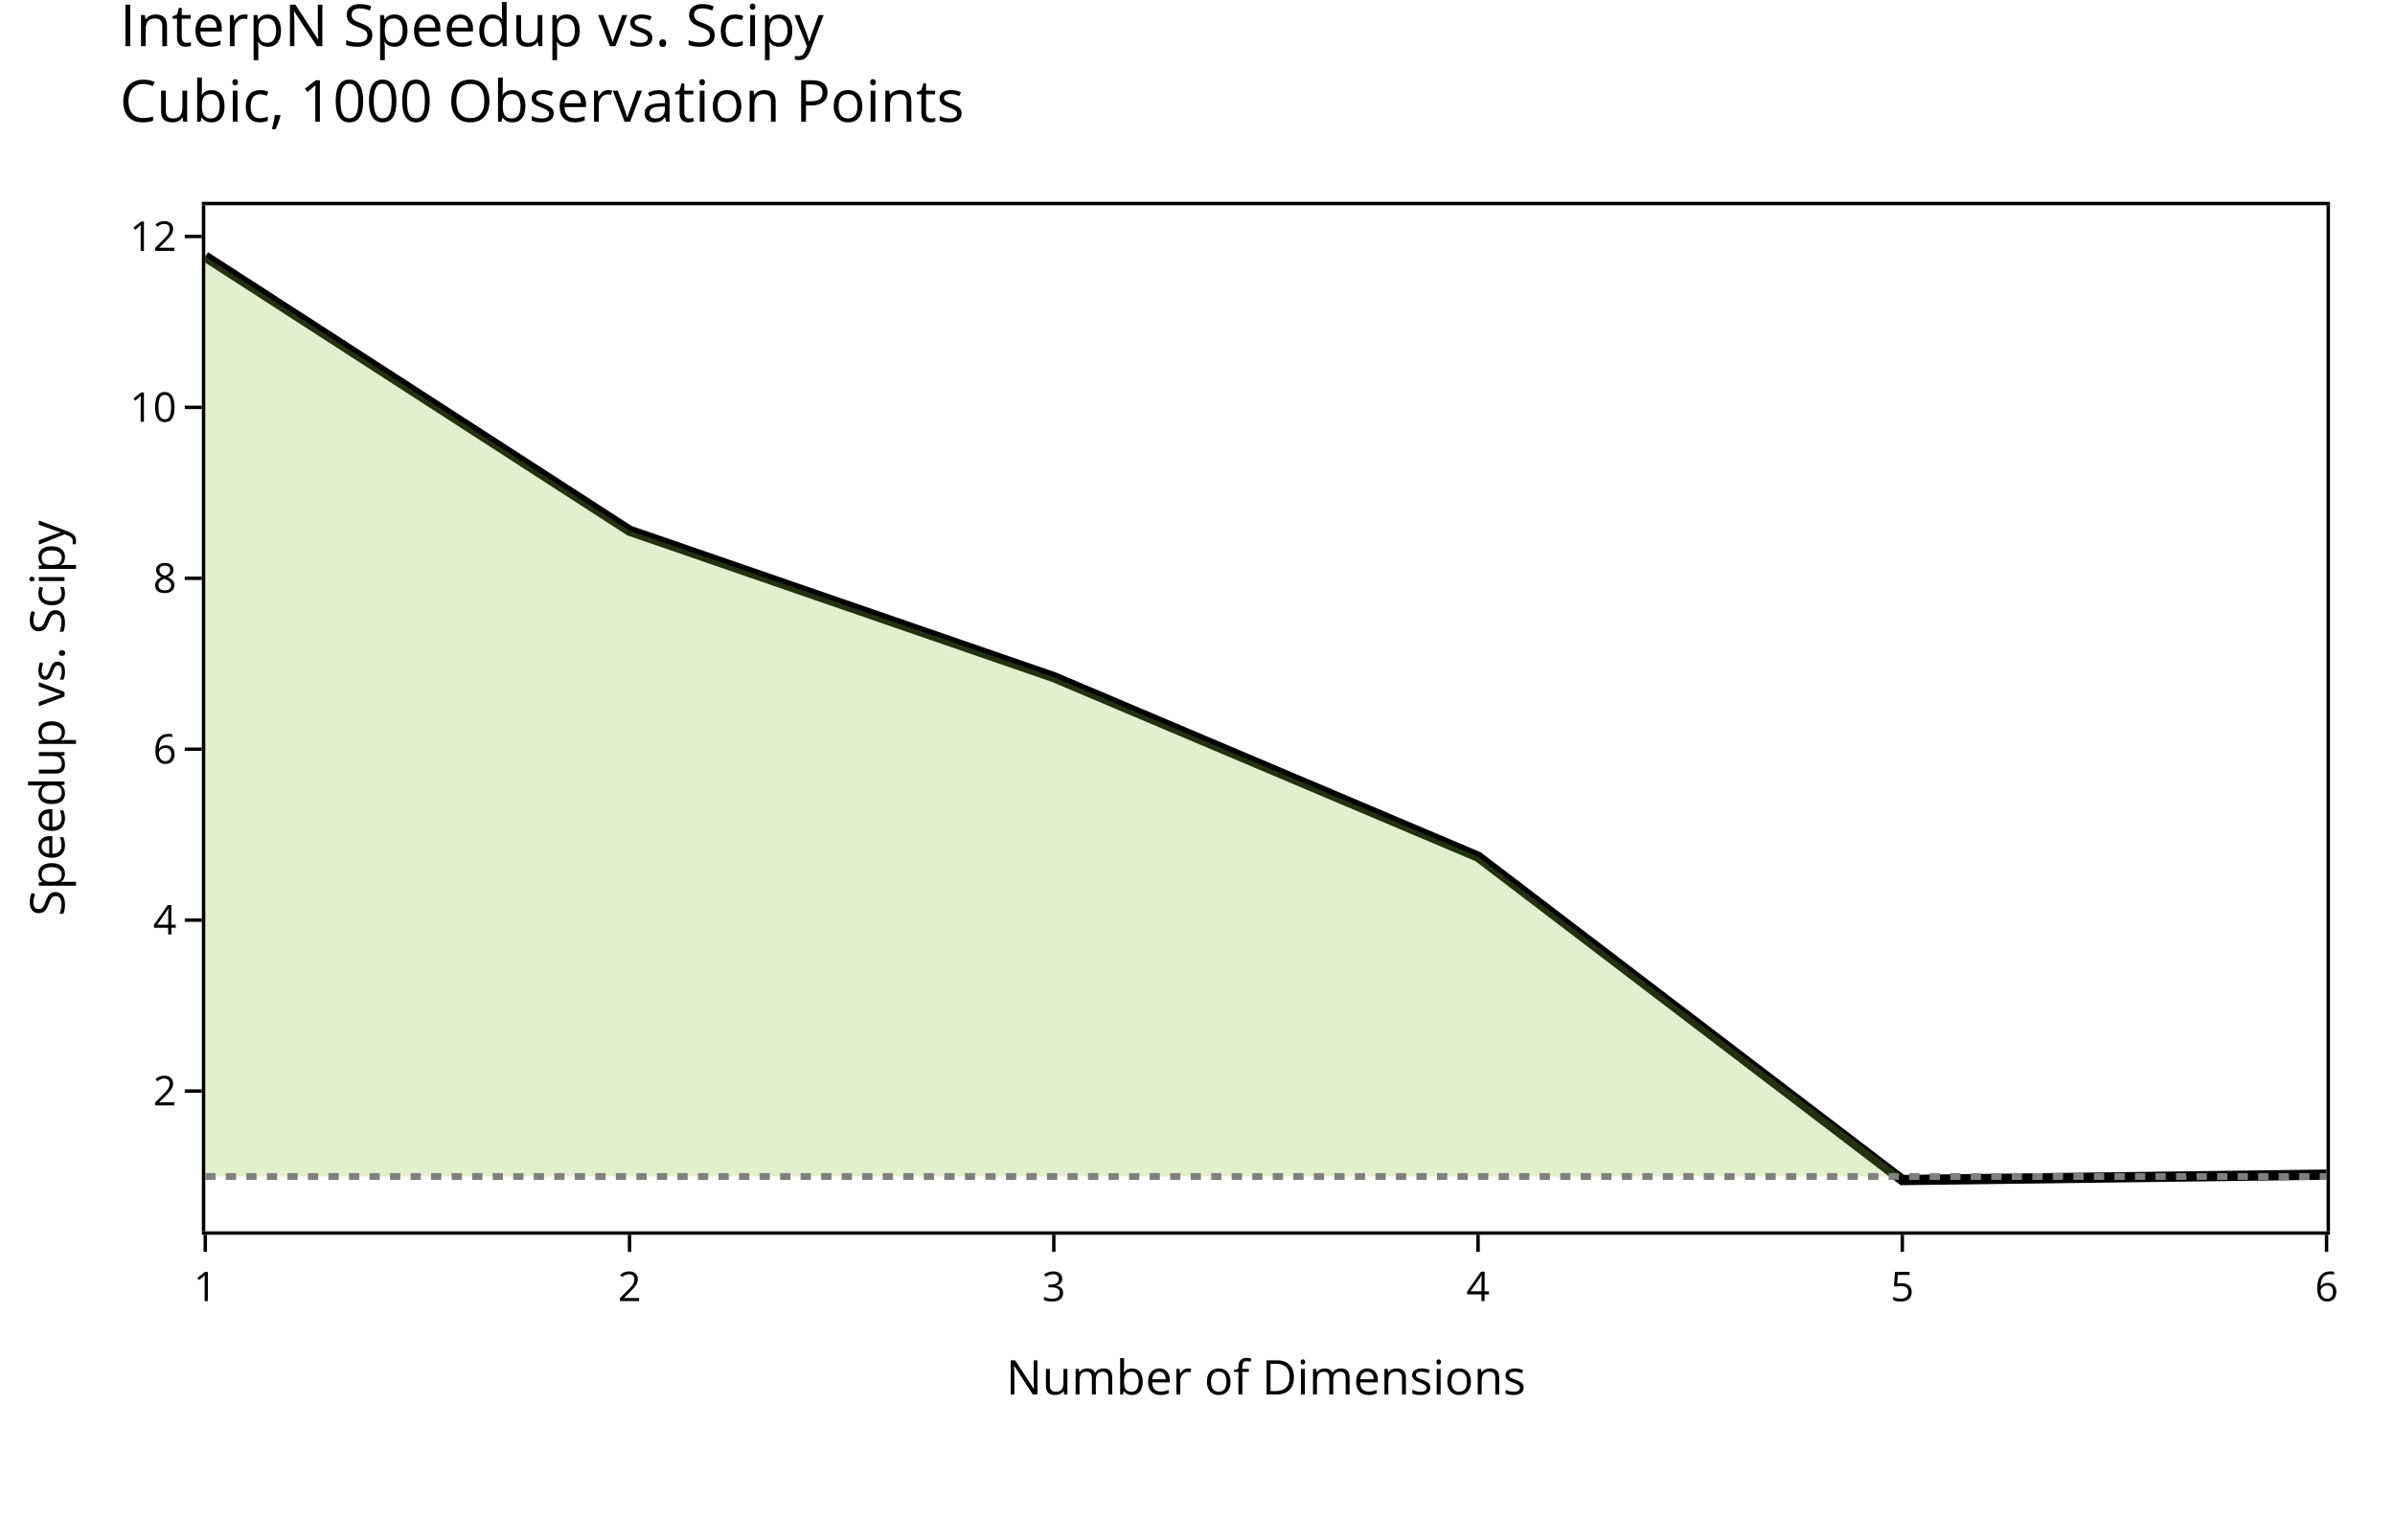
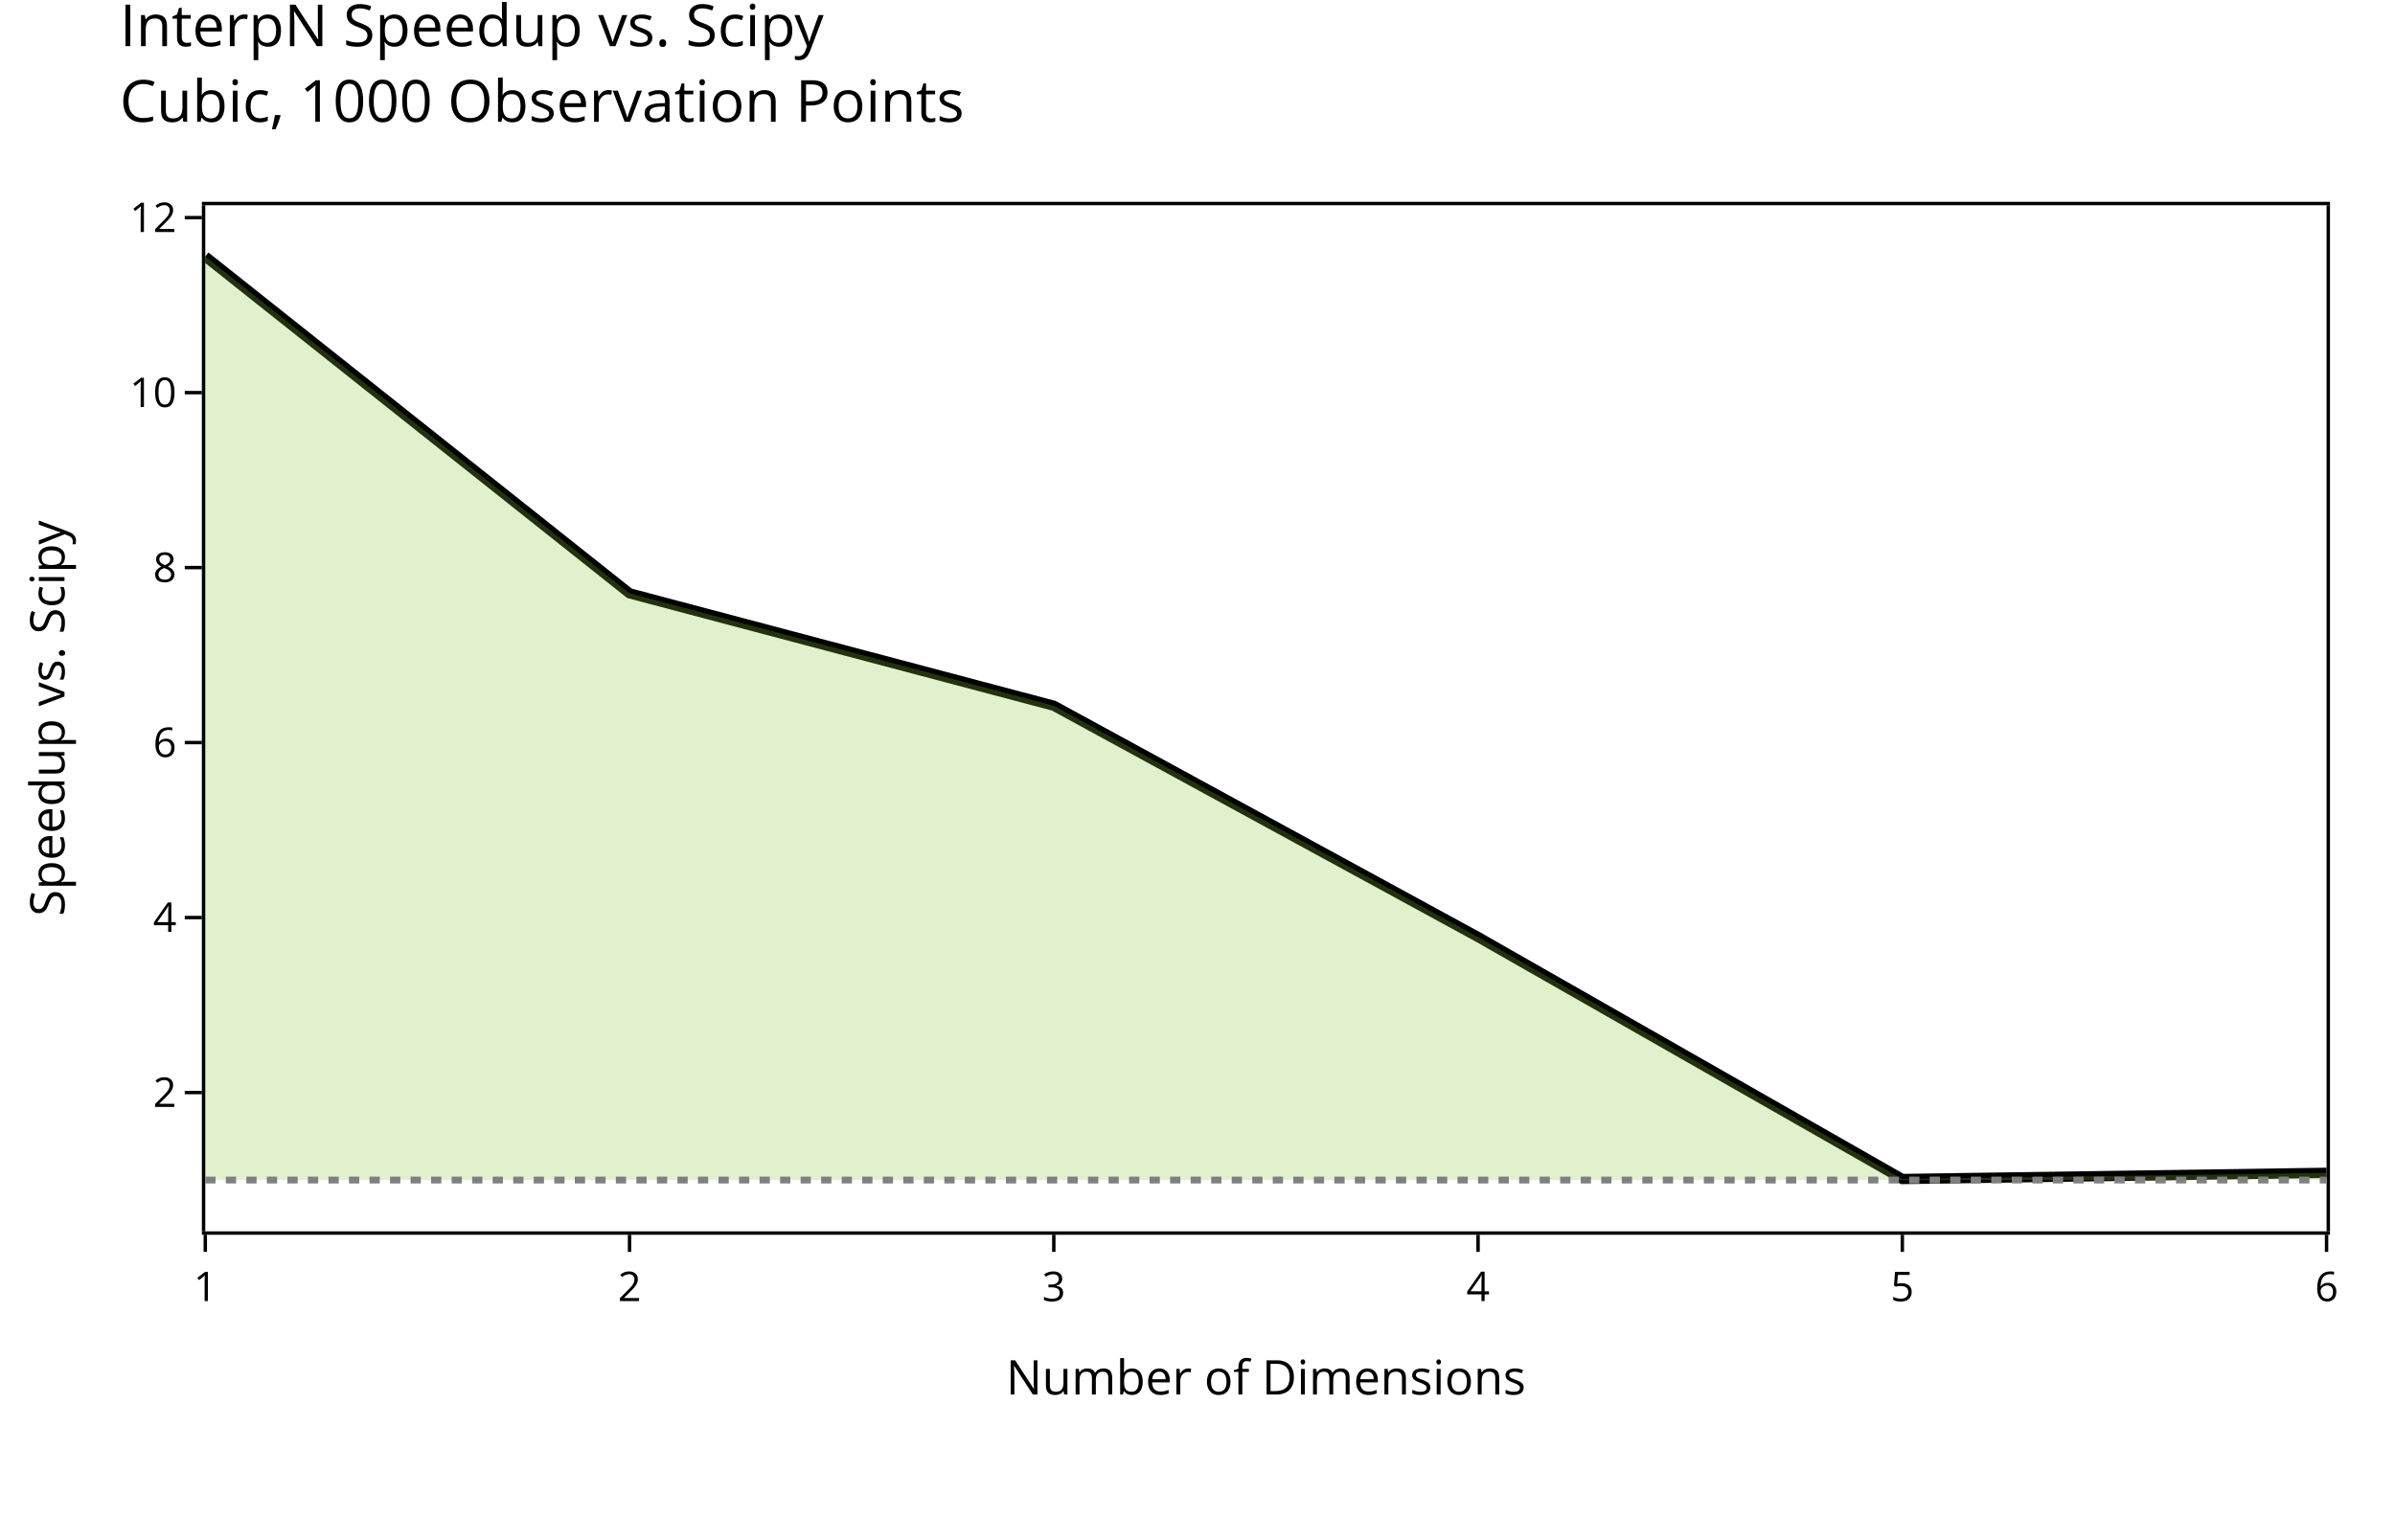
<svg xmlns="http://www.w3.org/2000/svg" class="main-svg" width="700" height="450" style="" viewBox="0 0 700 450">
  <rect x="0" y="0" width="700" height="450" style="fill: rgb(0, 0, 0); fill-opacity: 0;" />
-   <defs id="defs-fb0657">
+   <defs id="defs-c3e9d6">
    <g class="clips">
-       <clipPath id="clipfb0657xyplot" class="plotclip">
+       <clipPath id="clipc3e9d6xyplot" class="plotclip">
        <rect width="620" height="300" />
      </clipPath>
-       <clipPath class="axesclip" id="clipfb0657x">
+       <clipPath class="axesclip" id="clipc3e9d6x">
        <rect x="60" y="0" width="620" height="450" />
      </clipPath>
-       <clipPath class="axesclip" id="clipfb0657y">
+       <clipPath class="axesclip" id="clipc3e9d6y">
        <rect x="0" y="60" width="700" height="300" />
      </clipPath>
-       <clipPath class="axesclip" id="clipfb0657xy">
+       <clipPath class="axesclip" id="clipc3e9d6xy">
        <rect x="60" y="60" width="620" height="300" />
      </clipPath>
    </g>
    <g class="gradients" />
    <g class="patterns" />
  </defs>
  <g class="bglayer">
    <rect class="bg" x="60" y="60" width="620" height="300" style="fill: rgb(0, 0, 0); fill-opacity: 0; stroke-width: 0;" />
  </g>
  <g class="layer-below">
    <g class="imagelayer" />
    <g class="shapelayer" />
  </g>
  <g class="cartesianlayer">
    <g class="subplot xy">
      <g class="layer-subplot">
        <g class="shapelayer" />
        <g class="imagelayer" />
      </g>
      <g class="minor-gridlayer">
        <g class="x" />
        <g class="y" />
      </g>
      <g class="gridlayer">
        <g class="x" />
        <g class="y" />
      </g>
      <g class="zerolinelayer" />
      <g class="layer-between">
        <g class="shapelayer" />
        <g class="imagelayer" />
      </g>
      <path class="xlines-below" />
      <path class="ylines-below" />
      <g class="overlines-below" />
      <g class="xaxislayer-below" />
      <g class="yaxislayer-below" />
      <g class="overaxes-below" />
      <g class="overplot">
-         <g class="xy" transform="translate(60,60)" clip-path="url(#clipfb0657xyplot)">
+         <g class="xy" transform="translate(60,60)" clip-path="url(#clipc3e9d6xyplot)">
          <g class="scatterlayer mlayer">
-             <g class="trace scatter traceb3b96b" style="stroke-miterlimit: 2; opacity: 1;">
+             <g class="trace scatter tracee5a98e" style="stroke-miterlimit: 2; opacity: 1;">
              <g class="fills" />
              <g class="errorbars" />
              <g class="lines">
-                 <path class="js-line" d="M0,15L124,95.16L248,137.97L372,190.47L496,285L620,283.42" style="vector-effect: none; fill: none; stroke: rgb(0, 0, 0); stroke-opacity: 1; stroke-width: 3px; opacity: 1;" />
+                 <path class="js-line" d="M0,15L124,113.47L248,146.33L372,213.95L496,284.7L620,282.89" style="vector-effect: none; fill: none; stroke: rgb(0, 0, 0); stroke-opacity: 1; stroke-width: 3px; opacity: 1;" />
              </g>
              <g class="points" />
              <g class="text" />
            </g>
-             <g class="trace scatter trace0431f1" style="stroke-miterlimit: 2; opacity: 1;">
+             <g class="trace scatter trace7c1aa6" style="stroke-miterlimit: 2; opacity: 1;">
              <g class="fills">
                <g>
-                   <path class="js-fill" d="M0,15L124,95.16L248,137.97L372,190.47L496,283.96L620,283.42L496,283.96L372,283.96L0,283.96Z" style="fill: rgb(139, 196, 59); fill-opacity: 0.25; stroke-width: 0;" />
+                   <path class="js-fill" d="M0,15L124,113.47L248,146.33L372,213.95L496,284.7L620,282.89L620,285L0,285Z" style="fill: rgb(139, 196, 59); fill-opacity: 0.25; stroke-width: 0;" />
                </g>
              </g>
              <g class="errorbars" />
              <g class="lines">
-                 <path class="js-line" d="M0,15L124,95.16L248,137.97L372,190.47L496,283.96L620,283.42L496,283.96L372,283.96L0,283.96" style="vector-effect: none; fill: none; stroke: rgb(239, 85, 59); stroke-opacity: 1; stroke-width: 0px; opacity: 1;" />
+                 <path class="js-line" d="M0,15L124,113.47L248,146.33L372,213.95L496,284.7L620,282.89L620,285L0,285" style="vector-effect: none; fill: none; stroke: rgb(239, 85, 59); stroke-opacity: 1; stroke-width: 0px; opacity: 1;" />
              </g>
              <g class="points" />
              <g class="text" />
            </g>
          </g>
        </g>
      </g>
      <path class="xlines-above crisp" d="M59,360.5H681M59,59.5H681" style="fill: none; stroke-width: 1px; stroke: rgb(0, 0, 0); stroke-opacity: 1;" />
      <path class="ylines-above crisp" d="M59.5,60V360M680.5,60V360" style="fill: none; stroke-width: 1px; stroke: rgb(0, 0, 0); stroke-opacity: 1;" />
      <g class="overlines-above" />
      <g class="xaxislayer-above">
        <path class="xtick ticks crisp" d="M0,361v5" transform="translate(60,0)" style="stroke: rgb(0, 0, 0); stroke-opacity: 1; stroke-width: 1px;" />
        <path class="xtick ticks crisp" d="M0,361v5" transform="translate(184,0)" style="stroke: rgb(0, 0, 0); stroke-opacity: 1; stroke-width: 1px;" />
        <path class="xtick ticks crisp" d="M0,361v5" transform="translate(308,0)" style="stroke: rgb(0, 0, 0); stroke-opacity: 1; stroke-width: 1px;" />
        <path class="xtick ticks crisp" d="M0,361v5" transform="translate(432,0)" style="stroke: rgb(0, 0, 0); stroke-opacity: 1; stroke-width: 1px;" />
        <path class="xtick ticks crisp" d="M0,361v5" transform="translate(556,0)" style="stroke: rgb(0, 0, 0); stroke-opacity: 1; stroke-width: 1px;" />
        <path class="xtick ticks crisp" d="M0,361v5" transform="translate(680,0)" style="stroke: rgb(0, 0, 0); stroke-opacity: 1; stroke-width: 1px;" />
        <g class="xtick">
          <text text-anchor="middle" x="0" y="380.4" transform="translate(60,0)" style="font-family: 'Open Sans', verdana, arial, sans-serif; font-size: 12px; fill: rgb(0, 0, 0); fill-opacity: 1; white-space: pre; opacity: 1;">1</text>
        </g>
        <g class="xtick">
          <text text-anchor="middle" x="0" y="380.4" style="font-family: 'Open Sans', verdana, arial, sans-serif; font-size: 12px; fill: rgb(0, 0, 0); fill-opacity: 1; white-space: pre; opacity: 1;" transform="translate(184,0)">2</text>
        </g>
        <g class="xtick">
          <text text-anchor="middle" x="0" y="380.4" style="font-family: 'Open Sans', verdana, arial, sans-serif; font-size: 12px; fill: rgb(0, 0, 0); fill-opacity: 1; white-space: pre; opacity: 1;" transform="translate(308,0)">3</text>
        </g>
        <g class="xtick">
          <text text-anchor="middle" x="0" y="380.4" style="font-family: 'Open Sans', verdana, arial, sans-serif; font-size: 12px; fill: rgb(0, 0, 0); fill-opacity: 1; white-space: pre; opacity: 1;" transform="translate(432,0)">4</text>
        </g>
        <g class="xtick">
          <text text-anchor="middle" x="0" y="380.4" style="font-family: 'Open Sans', verdana, arial, sans-serif; font-size: 12px; fill: rgb(0, 0, 0); fill-opacity: 1; white-space: pre; opacity: 1;" transform="translate(556,0)">5</text>
        </g>
        <g class="xtick">
          <text text-anchor="middle" x="0" y="380.4" style="font-family: 'Open Sans', verdana, arial, sans-serif; font-size: 12px; fill: rgb(0, 0, 0); fill-opacity: 1; white-space: pre; opacity: 1;" transform="translate(680,0)">6</text>
        </g>
      </g>
      <g class="yaxislayer-above">
-         <path class="ytick ticks crisp" d="M59,0h-5" transform="translate(0,318.98)" style="stroke: rgb(0, 0, 0); stroke-opacity: 1; stroke-width: 1px;" />
-         <path class="ytick ticks crisp" d="M59,0h-5" transform="translate(0,269.01)" style="stroke: rgb(0, 0, 0); stroke-opacity: 1; stroke-width: 1px;" />
-         <path class="ytick ticks crisp" d="M59,0h-5" transform="translate(0,219.04)" style="stroke: rgb(0, 0, 0); stroke-opacity: 1; stroke-width: 1px;" />
-         <path class="ytick ticks crisp" d="M59,0h-5" transform="translate(0,169.07)" style="stroke: rgb(0, 0, 0); stroke-opacity: 1; stroke-width: 1px;" />
-         <path class="ytick ticks crisp" d="M59,0h-5" transform="translate(0,119.1)" style="stroke: rgb(0, 0, 0); stroke-opacity: 1; stroke-width: 1px;" />
-         <path class="ytick ticks crisp" d="M59,0h-5" transform="translate(0,69.13)" style="stroke: rgb(0, 0, 0); stroke-opacity: 1; stroke-width: 1px;" />
+         <path class="ytick ticks crisp" d="M59,0h-5" transform="translate(0,319.42)" style="stroke: rgb(0, 0, 0); stroke-opacity: 1; stroke-width: 1px;" />
+         <path class="ytick ticks crisp" d="M59,0h-5" transform="translate(0,268.26)" style="stroke: rgb(0, 0, 0); stroke-opacity: 1; stroke-width: 1px;" />
+         <path class="ytick ticks crisp" d="M59,0h-5" transform="translate(0,217.1)" style="stroke: rgb(0, 0, 0); stroke-opacity: 1; stroke-width: 1px;" />
+         <path class="ytick ticks crisp" d="M59,0h-5" transform="translate(0,165.94)" style="stroke: rgb(0, 0, 0); stroke-opacity: 1; stroke-width: 1px;" />
+         <path class="ytick ticks crisp" d="M59,0h-5" transform="translate(0,114.79)" style="stroke: rgb(0, 0, 0); stroke-opacity: 1; stroke-width: 1px;" />
+         <path class="ytick ticks crisp" d="M59,0h-5" transform="translate(0,63.63)" style="stroke: rgb(0, 0, 0); stroke-opacity: 1; stroke-width: 1px;" />
        <g class="ytick">
-           <text text-anchor="end" x="51.6" y="4.2" transform="translate(0,318.98)" style="font-family: 'Open Sans', verdana, arial, sans-serif; font-size: 12px; fill: rgb(0, 0, 0); fill-opacity: 1; white-space: pre; opacity: 1;">2</text>
+           <text text-anchor="end" x="51.6" y="4.2" transform="translate(0,319.42)" style="font-family: 'Open Sans', verdana, arial, sans-serif; font-size: 12px; fill: rgb(0, 0, 0); fill-opacity: 1; white-space: pre; opacity: 1;">2</text>
        </g>
        <g class="ytick">
-           <text text-anchor="end" x="51.6" y="4.2" style="font-family: 'Open Sans', verdana, arial, sans-serif; font-size: 12px; fill: rgb(0, 0, 0); fill-opacity: 1; white-space: pre; opacity: 1;" transform="translate(0,269.01)">4</text>
+           <text text-anchor="end" x="51.6" y="4.2" style="font-family: 'Open Sans', verdana, arial, sans-serif; font-size: 12px; fill: rgb(0, 0, 0); fill-opacity: 1; white-space: pre; opacity: 1;" transform="translate(0,268.26)">4</text>
        </g>
        <g class="ytick">
-           <text text-anchor="end" x="51.6" y="4.2" style="font-family: 'Open Sans', verdana, arial, sans-serif; font-size: 12px; fill: rgb(0, 0, 0); fill-opacity: 1; white-space: pre; opacity: 1;" transform="translate(0,219.04)">6</text>
+           <text text-anchor="end" x="51.6" y="4.2" style="font-family: 'Open Sans', verdana, arial, sans-serif; font-size: 12px; fill: rgb(0, 0, 0); fill-opacity: 1; white-space: pre; opacity: 1;" transform="translate(0,217.1)">6</text>
        </g>
        <g class="ytick">
-           <text text-anchor="end" x="51.6" y="4.2" style="font-family: 'Open Sans', verdana, arial, sans-serif; font-size: 12px; fill: rgb(0, 0, 0); fill-opacity: 1; white-space: pre; opacity: 1;" transform="translate(0,169.07)">8</text>
+           <text text-anchor="end" x="51.6" y="4.2" style="font-family: 'Open Sans', verdana, arial, sans-serif; font-size: 12px; fill: rgb(0, 0, 0); fill-opacity: 1; white-space: pre; opacity: 1;" transform="translate(0,165.94)">8</text>
        </g>
        <g class="ytick">
-           <text text-anchor="end" x="51.6" y="4.2" style="font-family: 'Open Sans', verdana, arial, sans-serif; font-size: 12px; fill: rgb(0, 0, 0); fill-opacity: 1; white-space: pre; opacity: 1;" transform="translate(0,119.1)">10</text>
+           <text text-anchor="end" x="51.6" y="4.2" style="font-family: 'Open Sans', verdana, arial, sans-serif; font-size: 12px; fill: rgb(0, 0, 0); fill-opacity: 1; white-space: pre; opacity: 1;" transform="translate(0,114.79)">10</text>
        </g>
        <g class="ytick">
-           <text text-anchor="end" x="51.6" y="4.2" style="font-family: 'Open Sans', verdana, arial, sans-serif; font-size: 12px; fill: rgb(0, 0, 0); fill-opacity: 1; white-space: pre; opacity: 1;" transform="translate(0,69.13)">12</text>
+           <text text-anchor="end" x="51.6" y="4.2" style="font-family: 'Open Sans', verdana, arial, sans-serif; font-size: 12px; fill: rgb(0, 0, 0); fill-opacity: 1; white-space: pre; opacity: 1;" transform="translate(0,63.63)">12</text>
        </g>
      </g>
      <g class="overaxes-above" />
    </g>
  </g>
  <g class="polarlayer" />
  <g class="smithlayer" />
  <g class="ternarylayer" />
  <g class="geolayer" />
  <g class="funnelarealayer" />
  <g class="pielayer" />
  <g class="iciclelayer" />
  <g class="treemaplayer" />
  <g class="sunburstlayer" />
  <g class="glimages" />
-   <defs id="topdefs-fb0657">
+   <defs id="topdefs-c3e9d6">
    <g class="clips" />
  </defs>
  <g class="layer-above">
    <g class="imagelayer" />
    <g class="shapelayer">
-       <g class="shape-group" data-index="0" clip-path="url(#clipfb0657y)">
-         <path data-index="0" fill-rule="evenodd" d="M60,343.96L680,343.96" style="opacity: 1; stroke: rgb(128, 128, 128); stroke-opacity: 1; fill: rgb(0, 0, 0); fill-opacity: 0; stroke-dasharray: 3px, 3px; stroke-width: 2px;" />
+       <g class="shape-group" data-index="0" clip-path="url(#clipc3e9d6y)">
+         <path data-index="0" fill-rule="evenodd" d="M60,345L680,345" style="opacity: 1; stroke: rgb(128, 128, 128); stroke-opacity: 1; fill: rgb(0, 0, 0); fill-opacity: 0; stroke-dasharray: 3px, 3px; stroke-width: 2px;" />
      </g>
    </g>
  </g>
  <g class="infolayer">
    <g class="g-gtitle">
      <text class="gtitle" x="35" y="13.5" text-anchor="start" dy="0.7em" style="opacity: 1; font-family: 'Open Sans', verdana, arial, sans-serif; font-size: 17px; fill: rgb(0, 0, 0); fill-opacity: 1; white-space: pre;">
        <tspan class="line" dy="0em" x="35" y="13.5">InterpN Speedup vs. Scipy</tspan>
        <tspan class="line" dy="1.3em" x="35" y="13.5">Cubic, 1000 Observation Points</tspan>
      </text>
    </g>
    <g class="g-xtitle">
      <text class="xtitle" x="370" y="407.706" text-anchor="middle" style="opacity: 1; font-family: 'Open Sans', verdana, arial, sans-serif; font-size: 14px; fill: rgb(0, 0, 0); fill-opacity: 1; white-space: pre;">Number of Dimensions</text>
    </g>
    <g class="g-ytitle">
      <text class="ytitle" transform="rotate(-90,18.85,210)" x="18.85" y="210" text-anchor="middle" style="opacity: 1; font-family: 'Open Sans', verdana, arial, sans-serif; font-size: 14px; fill: rgb(0, 0, 0); fill-opacity: 1; white-space: pre;">Speedup vs. Scipy</text>
    </g>
  </g>
</svg>
